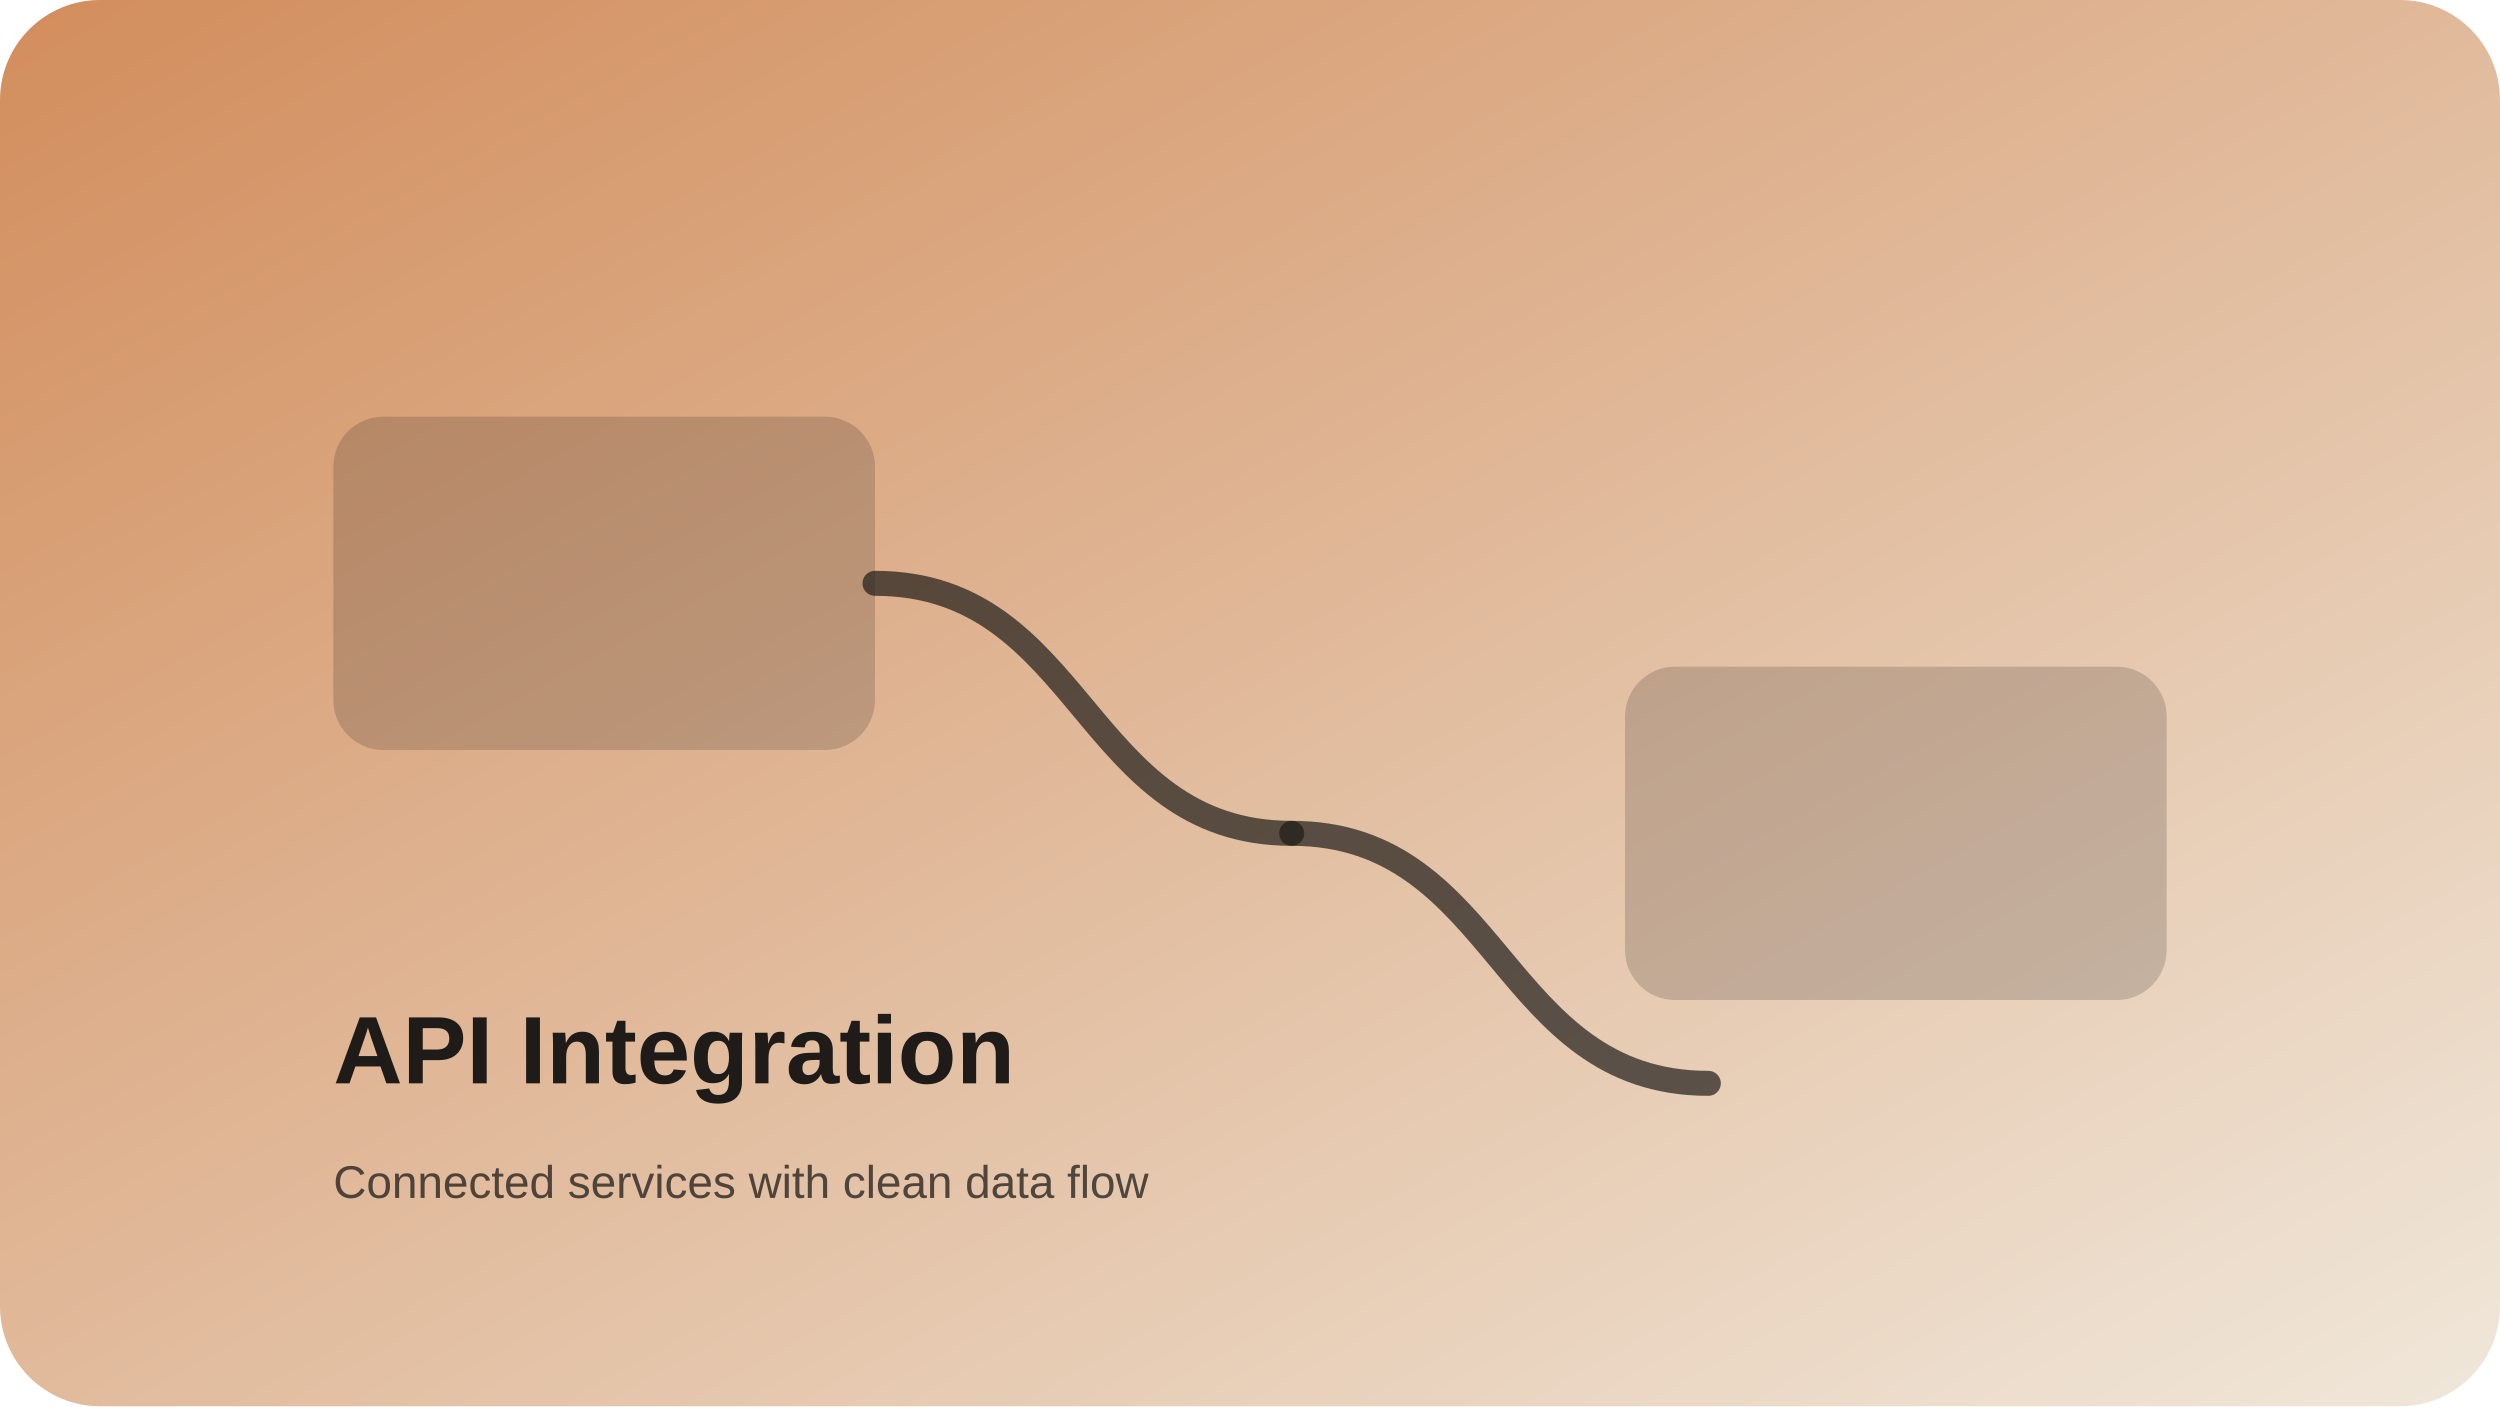
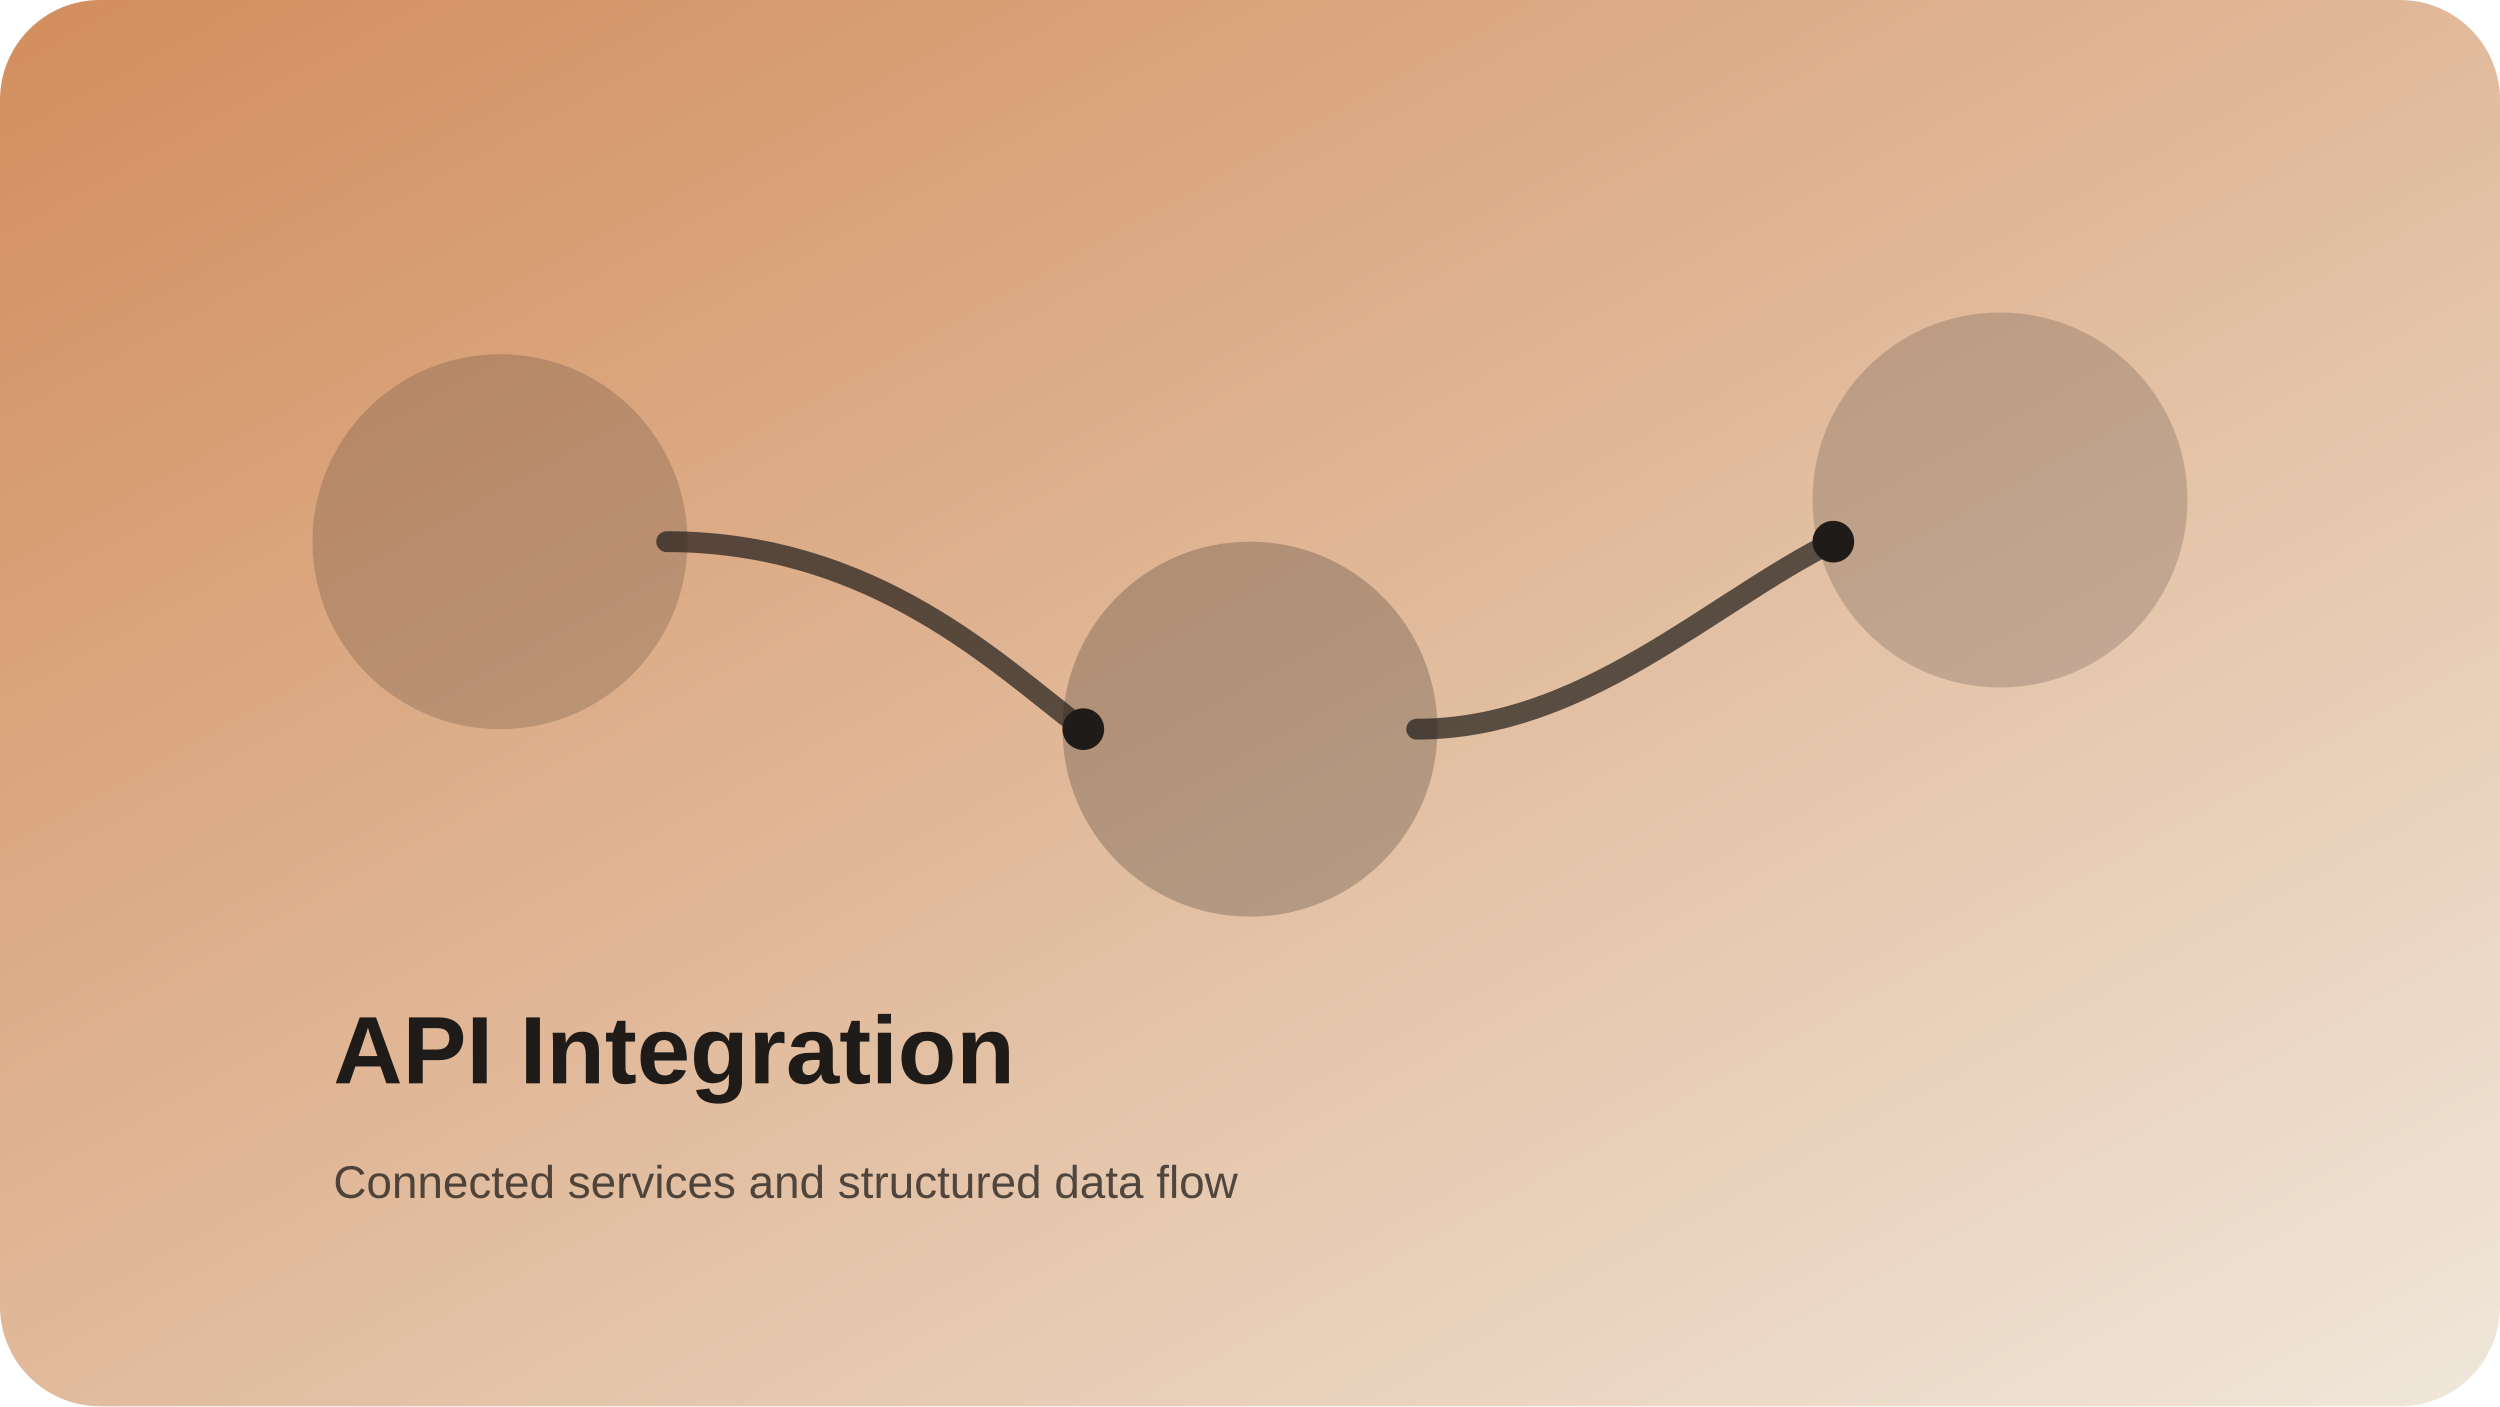
<svg xmlns="http://www.w3.org/2000/svg" viewBox="0 0 1200 675" role="img" aria-labelledby="title desc">
  <defs>
    <linearGradient id="bg" x1="0" y1="0" x2="1" y2="1">
      <stop offset="0" stop-color="#d28d5c" />
      <stop offset="1" stop-color="#f0e7da" />
    </linearGradient>
  </defs>
  <rect width="1200" height="675" rx="48" fill="url(#bg)" />
-   <rect x="160" y="200" width="260" height="160" rx="24" fill="rgba(30, 27, 24, 0.18)" />
-   <rect x="780" y="320" width="260" height="160" rx="24" fill="rgba(30, 27, 24, 0.18)" />
-   <path d="M420 280 C520 280 520 400 620 400" stroke="#1e1b18" stroke-width="12" fill="none" stroke-linecap="round" opacity="0.7" />
-   <path d="M620 400 C720 400 720 520 820 520" stroke="#1e1b18" stroke-width="12" fill="none" stroke-linecap="round" opacity="0.7" />
+   <circle cx="240" cy="260" r="90" fill="rgba(30, 27, 24, 0.18)" />
+   <circle cx="600" cy="350" r="90" fill="rgba(30, 27, 24, 0.24)" />
+   <circle cx="960" cy="240" r="90" fill="rgba(30, 27, 24, 0.18)" />
+   <path d="M320 260 C420 260 480 320 520 350" stroke="#1e1b18" stroke-width="10" fill="none" stroke-linecap="round" opacity="0.7" />
+   <path d="M680 350 C760 350 820 290 880 260" stroke="#1e1b18" stroke-width="10" fill="none" stroke-linecap="round" opacity="0.7" />
+   <circle cx="520" cy="350" r="10" fill="#1e1b18" />
+   <circle cx="880" cy="260" r="10" fill="#1e1b18" />
  <text x="160" y="520" fill="#1e1b18" font-family="Space Grotesk, Arial, sans-serif" font-size="46" font-weight="600">
    API Integration
  </text>
  <text x="160" y="575" fill="#1e1b18" font-family="Space Grotesk, Arial, sans-serif" font-size="22" opacity="0.75">
-     Connected services with clean data flow
+     Connected services and structured data flow
  </text>
</svg>
